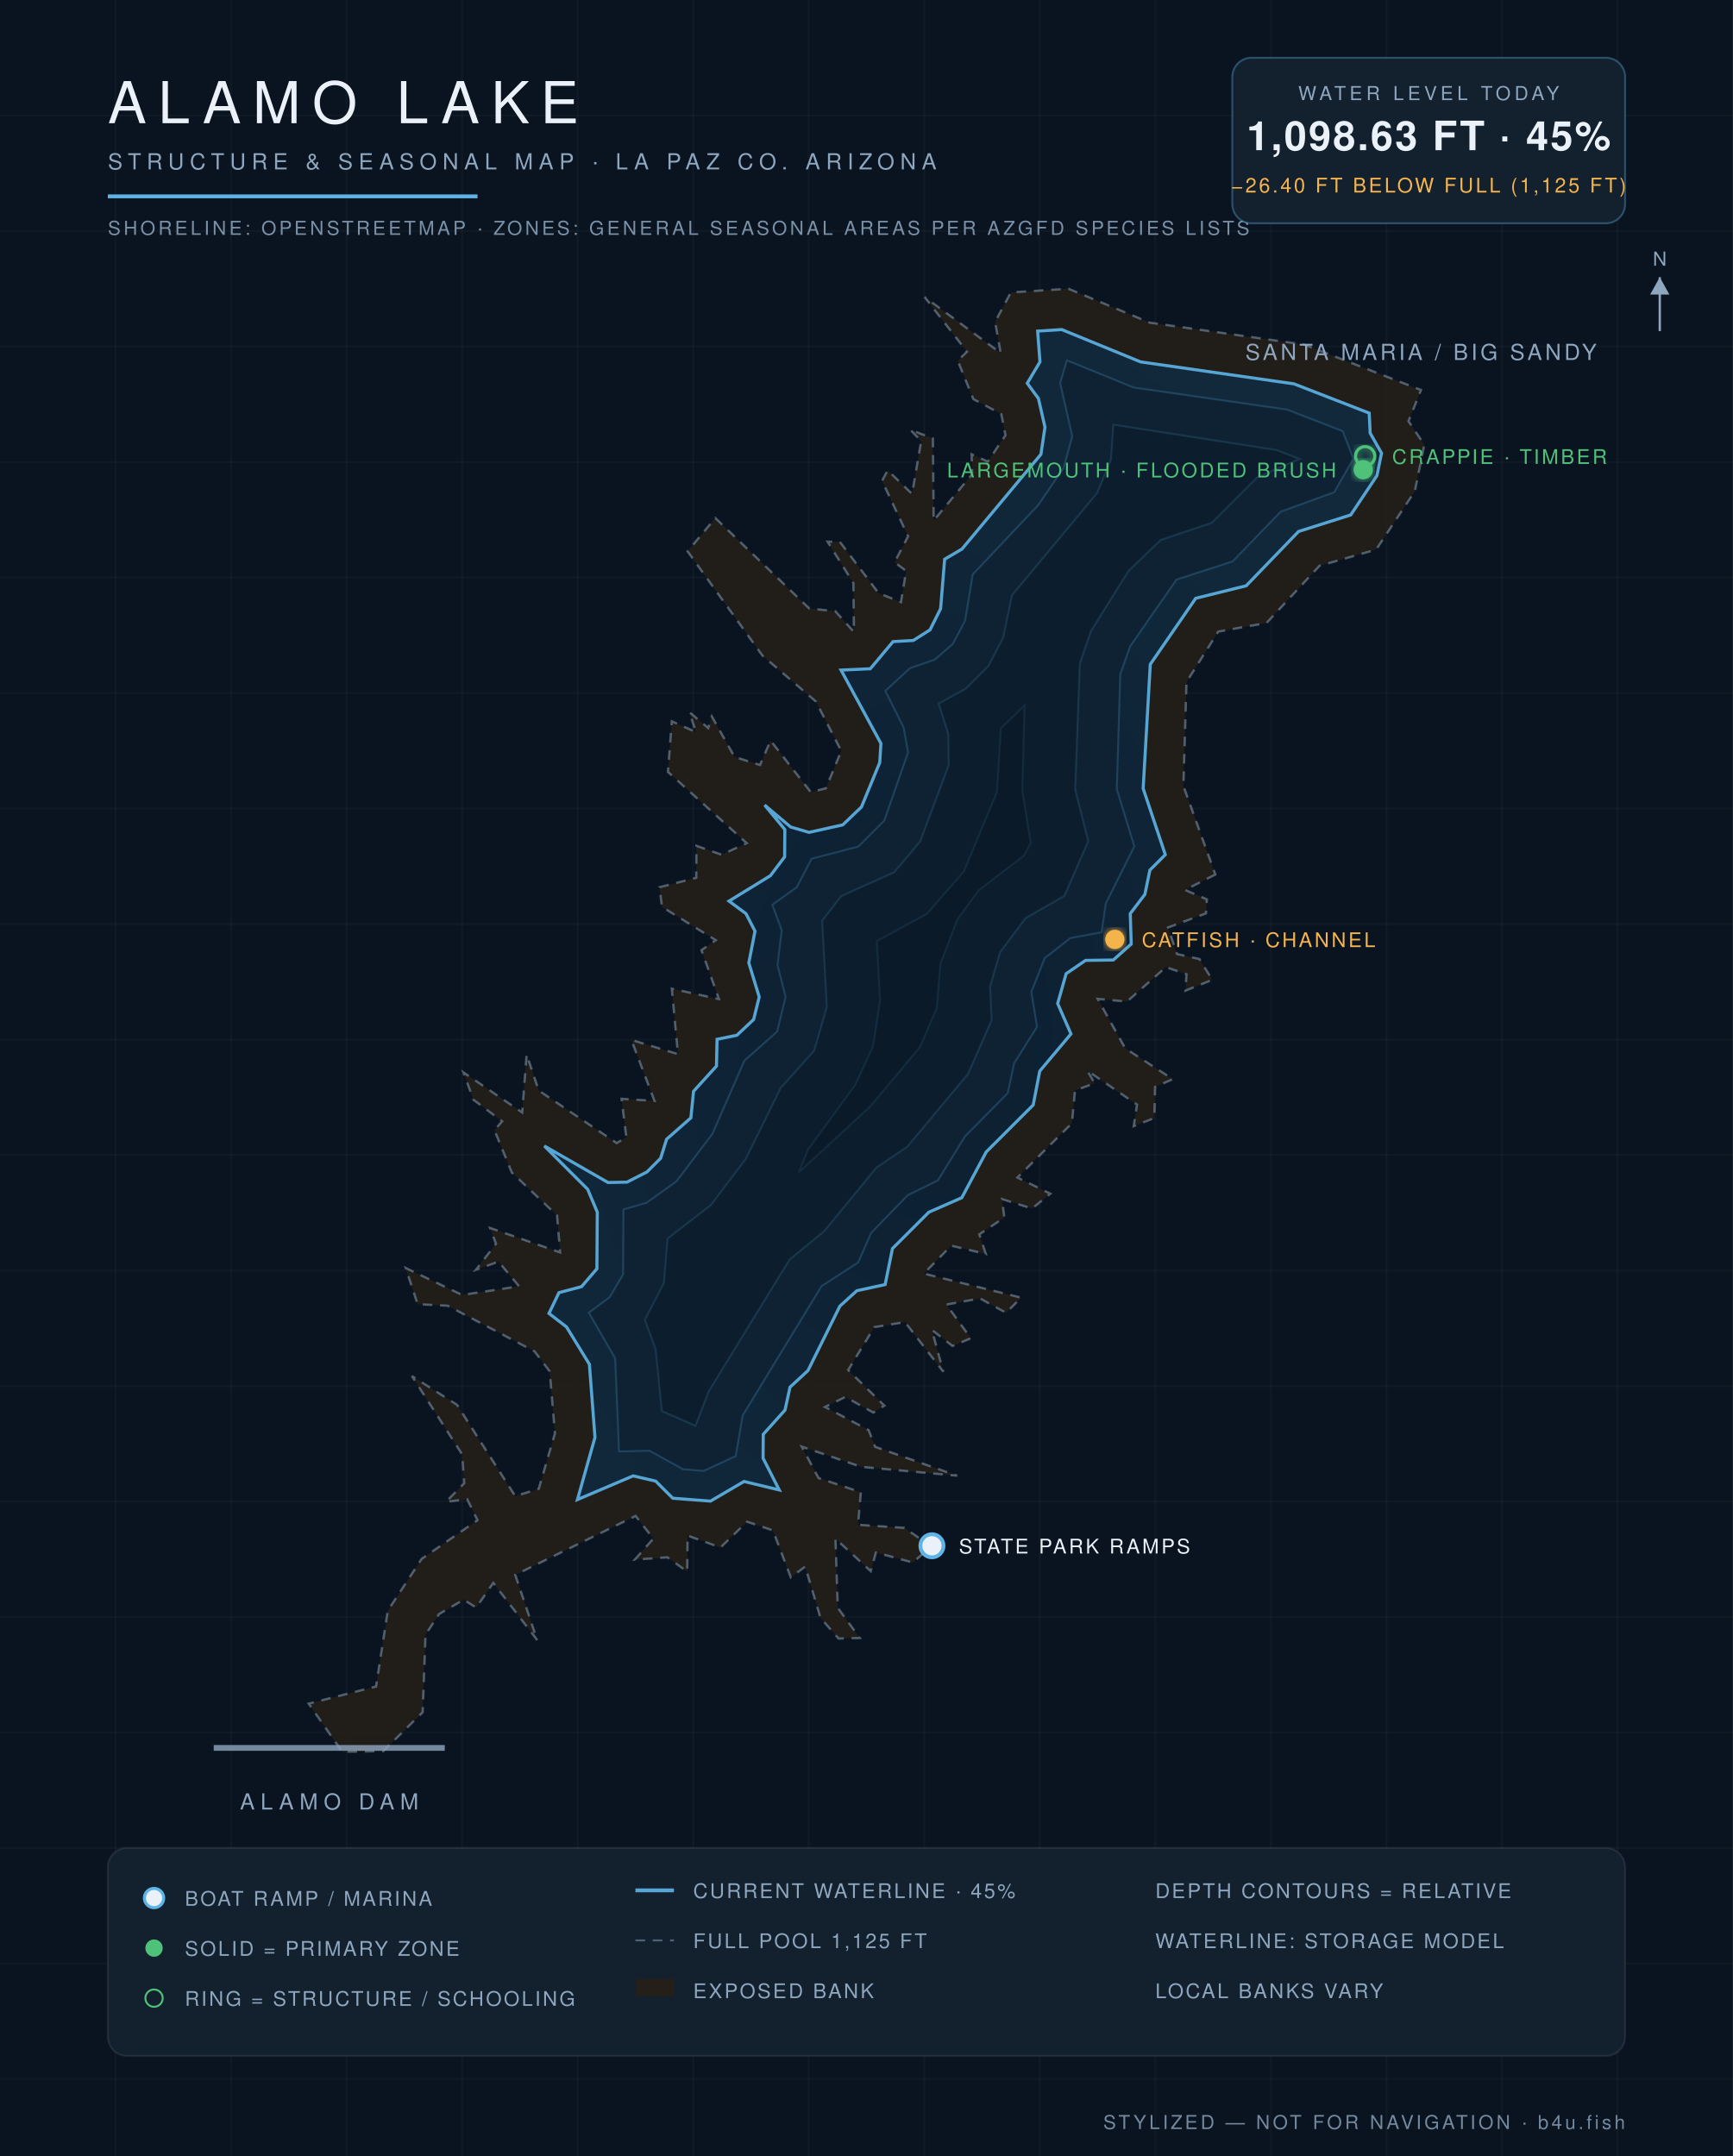
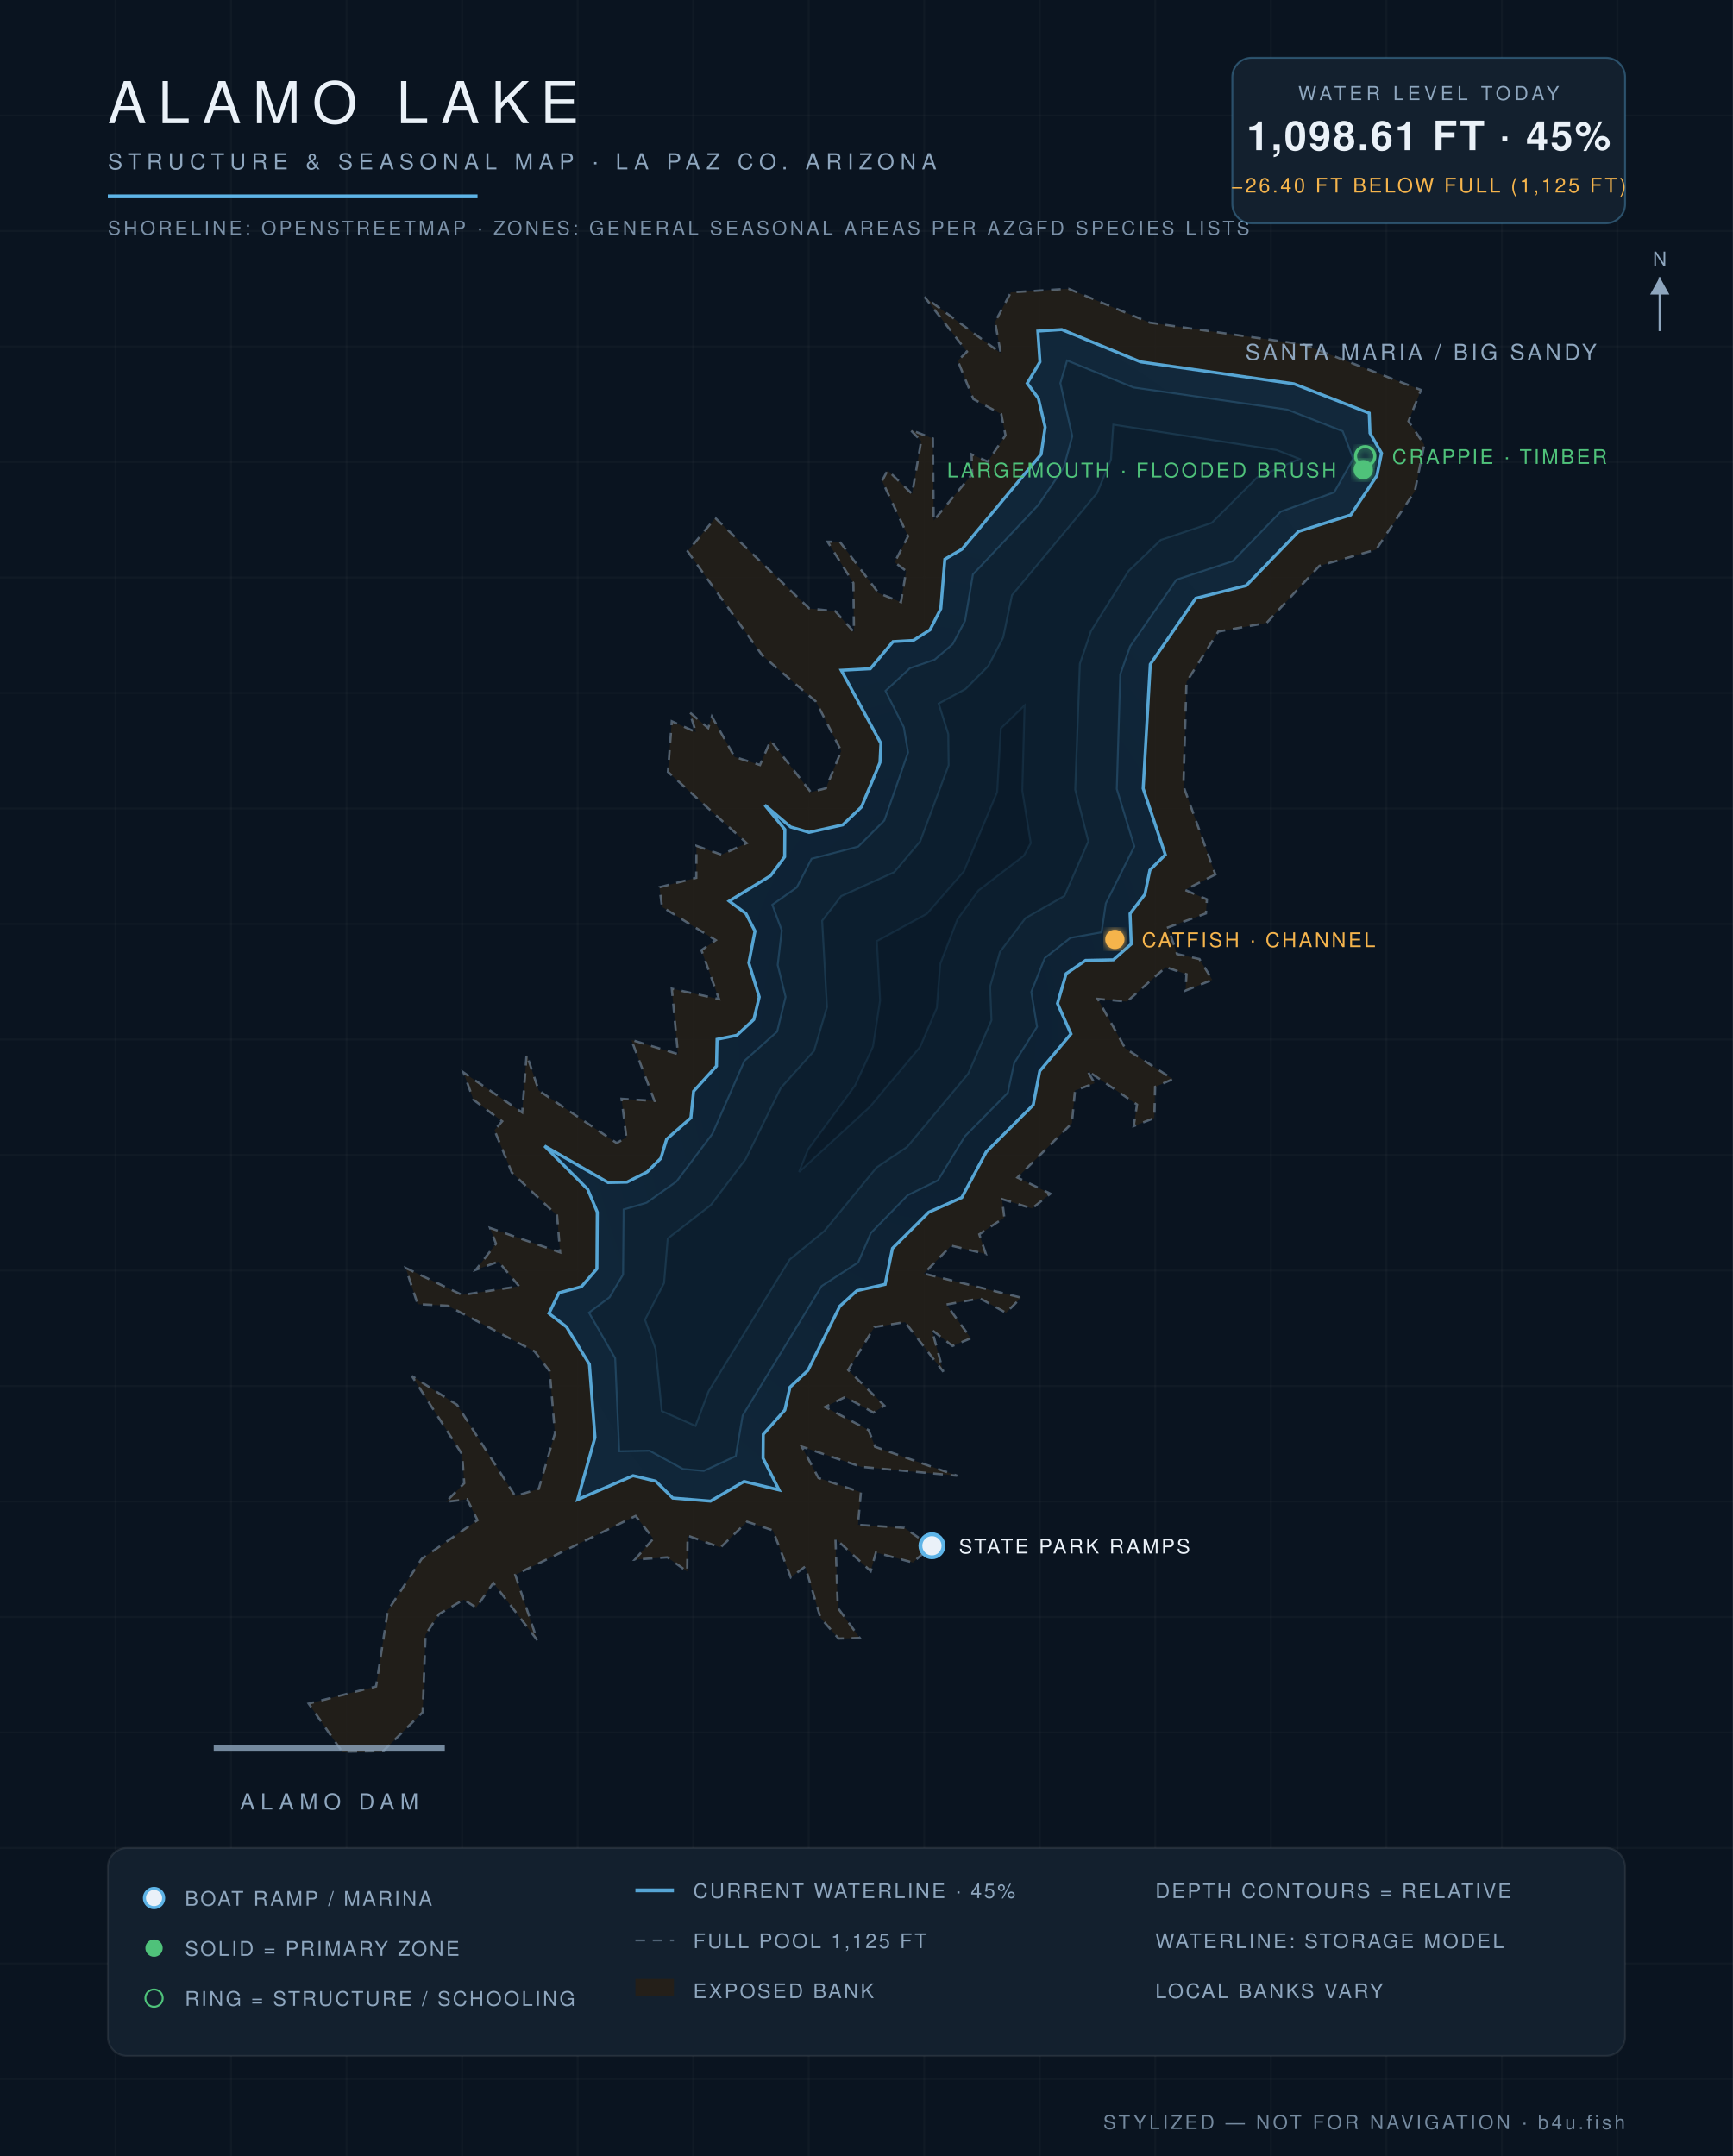
<svg xmlns="http://www.w3.org/2000/svg" viewBox="0 0 900 1120" font-family="Helvetica,Arial,sans-serif">
  <defs>
    <radialGradient id="wg" cx="45%" cy="60%" r="80%">
      <stop offset="0%" stop-color="#0c1f31" />
      <stop offset="55%" stop-color="#102639" />
      <stop offset="100%" stop-color="#13293c" />
    </radialGradient>
    <filter id="glow">
      <feGaussianBlur stdDeviation="2.2" result="b" />
      <feMerge>
        <feMergeNode in="b" />
        <feMergeNode in="SourceGraphic" />
      </feMerge>
    </filter>
  </defs>
  <rect width="900" height="1120" fill="#0a1420" />
  <g stroke="#ffffff" stroke-opacity="0.025">
    <line x1="60" y1="0" x2="60" y2="1120" />
    <line x1="120" y1="0" x2="120" y2="1120" />
    <line x1="180" y1="0" x2="180" y2="1120" />
    <line x1="240" y1="0" x2="240" y2="1120" />
    <line x1="300" y1="0" x2="300" y2="1120" />
    <line x1="360" y1="0" x2="360" y2="1120" />
    <line x1="420" y1="0" x2="420" y2="1120" />
    <line x1="480" y1="0" x2="480" y2="1120" />
    <line x1="540" y1="0" x2="540" y2="1120" />
    <line x1="600" y1="0" x2="600" y2="1120" />
    <line x1="660" y1="0" x2="660" y2="1120" />
    <line x1="720" y1="0" x2="720" y2="1120" />
    <line x1="780" y1="0" x2="780" y2="1120" />
    <line x1="840" y1="0" x2="840" y2="1120" />
    <line x1="0" y1="60" x2="900" y2="60" />
    <line x1="0" y1="120" x2="900" y2="120" />
    <line x1="0" y1="180" x2="900" y2="180" />
    <line x1="0" y1="240" x2="900" y2="240" />
    <line x1="0" y1="300" x2="900" y2="300" />
    <line x1="0" y1="360" x2="900" y2="360" />
    <line x1="0" y1="420" x2="900" y2="420" />
    <line x1="0" y1="480" x2="900" y2="480" />
    <line x1="0" y1="540" x2="900" y2="540" />
    <line x1="0" y1="600" x2="900" y2="600" />
    <line x1="0" y1="660" x2="900" y2="660" />
    <line x1="0" y1="720" x2="900" y2="720" />
    <line x1="0" y1="780" x2="900" y2="780" />
    <line x1="0" y1="840" x2="900" y2="840" />
    <line x1="0" y1="900" x2="900" y2="900" />
    <line x1="0" y1="960" x2="900" y2="960" />
    <line x1="0" y1="1020" x2="900" y2="1020" />
    <line x1="0" y1="1080" x2="900" y2="1080" />
  </g>
  <path d="M 631.2,454.3 L 615.4,462.3 L 626.8,467.2 L 626.3,474.5 L 606.6,481.8 L 611.3,495.6 L 622.9,498.2 L 629.6,509.0 L 615.7,514.6 L 616.2,506.1 L 605.5,502.4 L 585.3,520.3 L 570.1,518.9 L 584.4,544.6 L 609.1,560.6 L 599.9,564.6 L 599.5,580.8 L 588.8,585.0 L 590.5,573.8 L 564.7,556.2 L 568.5,562.7 L 558.3,566.5 L 556.7,583.5 L 528.4,611.7 L 545.5,620.1 L 536.0,627.8 L 520.4,622.9 L 521.6,632.5 L 508.6,641.2 L 512.0,651.4 L 494.0,647.1 L 479.8,661.6 L 530.3,674.1 L 522.5,682.0 L 509.0,674.5 L 491.5,677.7 L 504.2,695.2 L 494.7,699.2 L 484.0,690.9 L 489.9,712.6 L 470.0,686.8 L 454.1,689.4 L 440.5,711.7 L 459.3,730.2 L 453.6,733.8 L 439.0,725.7 L 428.5,730.9 L 451.1,742.9 L 454.5,751.6 L 497.1,766.6 L 447.3,762.0 L 416.4,751.5 L 425.1,767.8 L 447.1,775.2 L 445.6,792.1 L 469.7,793.7 L 483.6,803.3 L 474.1,811.7 L 454.9,806.5 L 452.2,816.2 L 433.9,799.3 L 435.1,835.2 L 446.5,850.9 L 435.5,851.2 L 426.1,840.4 L 418.2,813.8 L 410.7,819.4 L 401.4,795.0 L 388.0,790.5 L 374.2,803.9 L 357.1,797.7 L 356.9,816.4 L 346.6,809.0 L 329.7,810.2 L 339.3,799.3 L 330.1,787.5 L 267.6,818.1 L 279.0,852.0 L 256.2,822.3 L 247.3,835.1 L 240.8,831.0 L 228.0,838.5 L 221.0,849.2 L 219.5,889.5 L 199.0,909.7 L 177.7,910.0 L 160.3,885.0 L 195.3,876.1 L 201.4,836.7 L 219.0,809.8 L 248.0,789.7 L 242.6,778.8 L 231.6,780.2 L 241.1,770.5 L 240.0,755.5 L 213.9,714.8 L 237.4,729.8 L 267.6,777.2 L 279.8,773.4 L 288.2,744.6 L 285.5,712.4 L 277.6,702.0 L 232.5,678.3 L 216.9,677.5 L 210.7,658.7 L 240.0,672.7 L 269.6,668.2 L 258.9,655.4 L 247.2,659.6 L 257.6,646.1 L 254.5,637.9 L 290.9,650.6 L 289.3,631.4 L 265.8,609.1 L 256.8,587.1 L 260.8,582.5 L 245.9,571.3 L 240.7,557.1 L 271.2,577.9 L 273.5,547.8 L 279.8,566.5 L 320.3,593.8 L 325.3,590.8 L 322.8,570.8 L 339.9,571.9 L 327.9,540.2 L 352.1,547.6 L 348.9,513.6 L 373.4,519.0 L 364.3,493.6 L 371.7,488.4 L 343.8,471.1 L 342.5,460.9 L 361.6,456.0 L 361.7,439.4 L 374.7,444.0 L 387.8,438.0 L 346.9,401.0 L 348.9,374.7 L 361.4,380.3 L 358.1,370.0 L 367.8,378.2 L 369.7,372.2 L 381.5,393.2 L 394.7,397.4 L 400.2,384.7 L 421.1,411.5 L 428.9,409.5 L 436.9,390.1 L 423.7,364.4 L 396.0,340.6 L 357.1,286.4 L 371.5,269.1 L 420.3,316.1 L 433.8,317.5 L 443.5,328.3 L 443.2,302.9 L 429.8,281.4 L 436.2,281.5 L 456.3,308.1 L 467.9,312.8 L 470.6,296.6 L 464.6,292.1 L 471.6,278.6 L 458.1,249.8 L 461.0,244.3 L 473.7,256.6 L 478.4,229.1 L 472.7,223.2 L 484.5,227.8 L 484.9,270.4 L 504.9,246.3 L 504.6,236.0 L 513.0,239.8 L 522.2,226.1 L 520.0,215.1 L 505.5,207.3 L 497.4,187.4 L 502.2,182.7 L 480.2,154.3 L 519.7,183.4 L 516.8,167.2 L 525.0,151.9 L 554.9,150.0 L 597.1,167.6 L 677.3,179.0 L 738.0,202.6 L 731.5,218.8 L 739.7,231.0 L 734.8,255.2 L 714.7,285.5 L 685.3,293.9 L 657.8,323.6 L 632.7,328.1 L 616.2,354.3 L 614.6,408.3 L 631.2,454.3 Z" fill="#241f19" fill-opacity="0.9" stroke="#8ea6be" stroke-opacity="0.5" stroke-width="1.2" stroke-dasharray="5 4" />
-   <path d="M 299.9,779.0 L 309.0,746.7 L 306.1,708.7 L 294.2,689.3 L 285.1,682.3 L 290.3,671.5 L 302.0,668.4 L 310.0,659.1 L 310.2,629.7 L 305.2,617.8 L 282.7,595.3 L 315.8,614.3 L 325.6,614.1 L 336.0,608.8 L 343.1,601.7 L 346.2,591.8 L 358.8,580.7 L 360.2,566.9 L 372.1,553.8 L 372.4,539.9 L 382.7,537.8 L 391.4,529.6 L 394.3,517.9 L 388.9,500.2 L 392.1,483.7 L 387.4,474.6 L 378.6,468.1 L 400.1,454.9 L 407.5,445.1 L 407.6,430.9 L 397.1,418.2 L 410.6,429.6 L 420.2,432.4 L 437.7,428.5 L 447.4,419.2 L 456.9,396.1 L 457.5,386.2 L 436.8,348.1 L 452.0,347.4 L 463.8,333.3 L 474.3,332.7 L 483.0,327.2 L 488.5,316.2 L 490.6,290.5 L 499.6,285.2 L 540.6,236.0 L 542.7,221.9 L 539.3,207.0 L 533.5,199.1 L 540.1,188.0 L 538.9,172.0 L 551.4,171.2 L 592.4,188.0 L 672.0,199.4 L 711.1,214.6 L 711.6,225.0 L 717.5,235.4 L 715.1,247.1 L 701.5,267.5 L 674.4,276.1 L 647.2,304.3 L 621.0,310.8 L 597.4,345.1 L 593.7,409.6 L 605.2,444.0 L 597.2,452.0 L 594.6,464.6 L 587.0,474.6 L 587.5,490.4 L 578.2,498.7 L 563.8,498.9 L 553.7,505.8 L 549.3,521.3 L 556.2,537.1 L 540.0,556.4 L 536.6,574.0 L 512.2,598.4 L 499.5,622.2 L 482.4,629.7 L 463.5,648.6 L 459.7,667.3 L 445.0,670.5 L 436.2,678.5 L 419.6,712.0 L 410.3,720.6 L 407.7,732.5 L 396.4,745.1 L 396.3,757.5 L 404.7,774.0 L 386.4,769.6 L 369.0,779.8 L 349.4,778.3 L 340.5,769.4 L 328.8,766.7 L 299.9,779.0 Z" fill="url(#wg)" stroke="#5eb4e7" stroke-opacity="0.9" stroke-width="1.6" />
-   <path d="M 323.8,628.3 L 335.8,624.8 L 351.3,613.7 L 370.0,589.0 L 386.6,551.0 L 403.6,535.9 L 408.0,517.9 L 403.8,501.3 L 406.0,483.3 L 401.1,470.0 L 413.8,460.9 L 421.5,446.1 L 445.7,439.8 L 459.3,426.2 L 471.6,390.9 L 469.3,377.9 L 459.8,358.9 L 472.6,347.1 L 485.4,342.7 L 494.8,334.6 L 501.2,322.5 L 505.2,298.4 L 539.1,262.5 L 552.4,243.1 L 556.9,226.6 L 550.6,199.0 L 554.1,187.2 L 588.7,201.3 L 668.5,212.8 L 697.3,224.0 L 702.9,238.3 L 692.9,255.7 L 665.1,265.8 L 640.2,291.6 L 611.0,301.1 L 586.9,335.8 L 581.8,350.3 L 580.0,409.9 L 589.1,439.7 L 574.3,469.3 L 572.1,484.3 L 555.9,487.3 L 542.6,497.7 L 535.6,515.3 L 538.6,533.4 L 526.7,552.3 L 523.4,567.8 L 501.2,590.3 L 487.1,613.2 L 471.4,620.9 L 452.4,640.5 L 445.7,655.8 L 426.7,668.1 L 385.7,735.3 L 382.1,756.4 L 365.5,764.1 L 354.7,763.2 L 337.3,753.6 L 321.5,754.0 L 319.5,705.6 L 305.8,681.9 L 316.6,673.9 L 323.6,662.1 L 323.8,628.3 Z" fill="#0e2233" stroke="#5eb4e7" stroke-opacity="0.22" stroke-width="1" />
-   <path d="M 343.7,733.0 L 340.5,700.8 L 334.9,685.6 L 344.8,666.5 L 346.7,643.4 L 369.2,626.0 L 387.3,602.1 L 405.5,565.1 L 422.8,545.9 L 429.4,523.2 L 427.0,478.3 L 436.9,465.5 L 464.4,453.1 L 477.9,437.1 L 492.7,397.5 L 492.5,381.3 L 487.5,365.5 L 501.5,357.8 L 513.3,346.0 L 521.0,331.2 L 525.6,309.2 L 569.8,256.1 L 577.0,238.7 L 578.2,220.6 L 663.0,233.8 L 674.9,238.4 L 653.0,247.9 L 629.3,271.6 L 602.8,280.5 L 586.1,296.6 L 566.6,327.8 L 560.8,344.8 L 558.4,410.2 L 565.2,437.0 L 552.8,465.4 L 532.7,476.9 L 519.4,494.6 L 514.2,512.5 L 515.0,530.0 L 502.8,557.8 L 471.1,595.8 L 455.2,606.5 L 428.1,639.5 L 410.1,654.3 L 368.1,722.7 L 361.2,740.7 L 343.7,733.0 Z" fill="#0c1e2e" stroke="#5eb4e7" stroke-opacity="0.15" stroke-width="1" />
-   <path d="M 419.7,597.1 L 444.0,563.9 L 453.4,543.7 L 457.1,519.7 L 455.4,488.9 L 481.4,474.7 L 500.6,452.7 L 517.8,411.4 L 519.8,378.4 L 532.1,366.5 L 530.9,410.7 L 535.3,438.0 L 531.7,444.5 L 508.1,462.6 L 497.2,477.6 L 488.4,500.7 L 486.5,523.6 L 477.8,543.9 L 451.8,574.9 L 414.9,608.9 L 419.7,597.1 Z" fill="#0a1a29" stroke="#5eb4e7" stroke-opacity="0.1" stroke-width="1" />
+   <path d="M 300.0,779.0 L 309.0,746.7 L 306.1,708.7 L 294.2,689.3 L 285.1,682.3 L 290.3,671.6 L 302.0,668.4 L 310.0,659.1 L 310.2,629.7 L 305.2,617.8 L 282.8,595.3 L 315.8,614.3 L 325.6,614.1 L 336.1,608.8 L 343.2,601.7 L 346.2,591.8 L 358.8,580.7 L 360.2,566.9 L 372.1,553.8 L 372.4,539.9 L 382.7,537.8 L 391.5,529.6 L 394.3,517.9 L 388.9,500.2 L 392.1,483.7 L 387.4,474.6 L 378.7,468.1 L 400.2,454.9 L 407.5,445.1 L 407.6,430.9 L 397.2,418.2 L 410.6,429.6 L 420.2,432.4 L 437.7,428.5 L 447.4,419.2 L 457.0,396.1 L 457.5,386.2 L 436.9,348.2 L 452.0,347.4 L 463.8,333.3 L 474.3,332.7 L 483.0,327.2 L 488.6,316.2 L 490.7,290.5 L 499.6,285.3 L 540.7,236.0 L 542.8,221.9 L 539.3,207.0 L 533.5,199.1 L 540.1,188.0 L 539.0,172.0 L 551.4,171.2 L 592.4,188.0 L 672.0,199.4 L 711.1,214.6 L 711.5,225.0 L 717.5,235.4 L 715.1,247.1 L 701.5,267.5 L 674.4,276.1 L 647.2,304.2 L 621.0,310.8 L 597.4,345.1 L 593.7,409.6 L 605.2,444.0 L 597.2,452.0 L 594.6,464.6 L 586.9,474.6 L 587.5,490.4 L 578.2,498.6 L 563.8,498.9 L 553.7,505.8 L 549.2,521.3 L 556.2,537.1 L 540.0,556.4 L 536.6,574.0 L 512.2,598.4 L 499.5,622.1 L 482.4,629.7 L 463.5,648.5 L 459.7,667.2 L 445.0,670.5 L 436.2,678.5 L 419.6,711.9 L 410.3,720.6 L 407.6,732.5 L 396.4,745.1 L 396.3,757.5 L 404.6,774.0 L 386.4,769.6 L 369.0,779.8 L 349.4,778.2 L 340.5,769.4 L 328.8,766.6 L 300.0,779.0 Z" fill="url(#wg)" stroke="#5eb4e7" stroke-opacity="0.9" stroke-width="1.6" />
+   <path d="M 323.9,628.3 L 335.8,624.8 L 351.3,613.8 L 370.0,589.0 L 386.6,551.1 L 403.6,535.9 L 408.0,517.9 L 403.9,501.3 L 406.0,483.3 L 401.1,470.0 L 413.8,461.0 L 421.5,446.1 L 445.7,439.8 L 459.3,426.2 L 471.6,390.9 L 469.4,377.8 L 459.9,358.9 L 472.6,347.1 L 485.4,342.7 L 494.8,334.6 L 501.2,322.5 L 505.3,298.4 L 539.1,262.5 L 552.4,243.1 L 556.9,226.6 L 550.7,199.0 L 554.2,187.3 L 588.7,201.3 L 668.5,212.8 L 697.3,224.0 L 702.8,238.3 L 692.9,255.7 L 665.1,265.8 L 640.2,291.5 L 611.0,301.1 L 586.9,335.8 L 581.8,350.3 L 580.0,409.9 L 589.1,439.7 L 574.3,469.3 L 572.1,484.3 L 555.9,487.2 L 542.6,497.7 L 535.6,515.3 L 538.6,533.4 L 526.7,552.3 L 523.4,567.7 L 501.1,590.3 L 487.1,613.2 L 471.4,620.9 L 452.3,640.5 L 445.7,655.8 L 426.7,668.1 L 385.7,735.3 L 382.1,756.4 L 365.5,764.1 L 354.7,763.1 L 337.3,753.6 L 321.6,753.9 L 319.5,705.6 L 305.9,681.9 L 316.6,673.9 L 323.6,662.1 L 323.9,628.3 Z" fill="#0e2233" stroke="#5eb4e7" stroke-opacity="0.22" stroke-width="1" />
+   <path d="M 343.7,733.0 L 340.5,700.8 L 335.0,685.6 L 344.9,666.5 L 346.8,643.4 L 369.2,626.0 L 387.3,602.1 L 405.5,565.2 L 422.8,545.9 L 429.5,523.2 L 427.0,478.3 L 436.9,465.5 L 464.4,453.1 L 477.9,437.1 L 492.7,397.5 L 492.5,381.3 L 487.5,365.5 L 501.5,357.9 L 513.3,346.0 L 521.0,331.2 L 525.6,309.2 L 569.8,256.1 L 577.0,238.7 L 578.2,220.6 L 663.0,233.8 L 674.8,238.4 L 653.0,247.9 L 629.3,271.6 L 602.8,280.5 L 586.1,296.6 L 566.6,327.8 L 560.8,344.8 L 558.4,410.2 L 565.2,437.0 L 552.8,465.4 L 532.6,476.9 L 519.3,494.5 L 514.2,512.5 L 514.9,530.0 L 502.8,557.8 L 471.1,595.8 L 455.2,606.5 L 428.1,639.5 L 410.1,654.3 L 368.0,722.7 L 361.2,740.7 L 343.7,733.0 Z" fill="#0c1e2e" stroke="#5eb4e7" stroke-opacity="0.15" stroke-width="1" />
+   <path d="M 419.7,597.1 L 444.1,563.9 L 453.4,543.7 L 457.1,519.7 L 455.4,488.9 L 481.4,474.7 L 500.6,452.7 L 517.9,411.5 L 519.8,378.4 L 532.1,366.5 L 530.9,410.7 L 535.3,438.0 L 531.7,444.5 L 508.1,462.6 L 497.2,477.6 L 488.3,500.7 L 486.5,523.6 L 477.8,543.9 L 451.8,574.9 L 415.0,608.8 L 419.7,597.1 Z" fill="#0a1a29" stroke="#5eb4e7" stroke-opacity="0.1" stroke-width="1" />
  <text x="738" y="187" fill="#8ea6be" font-size="11.5" letter-spacing="1.6" text-anchor="middle">SANTA MARIA / BIG SANDY</text>
  <line x1="111" y1="908" x2="231" y2="908" stroke="#8ea6be" stroke-width="3" stroke-opacity="0.8" />
  <text x="171" y="940" fill="#8ea6be" font-size="11.5" letter-spacing="3" text-anchor="middle">ALAMO DAM</text>
  <circle cx="484" cy="803" r="6" fill="#eaf1f8" stroke="#5eb4e7" stroke-width="2" />
  <text x="498" y="807" fill="#eaf1f8" font-size="10.5" letter-spacing="1.2" text-anchor="start">STATE PARK RAMPS</text>
  <circle cx="708" cy="244" r="5" fill="#4fc27a" filter="url(#glow)" />
  <text x="694" y="248" fill="#4fc27a" font-size="10.5" letter-spacing="1.2" text-anchor="end">LARGEMOUTH · FLOODED BRUSH</text>
  <circle cx="709" cy="237" r="5" fill="none" stroke="#4fc27a" stroke-width="1.6" filter="url(#glow)" />
  <text x="723" y="241" fill="#4fc27a" font-size="10.5" letter-spacing="1.2" text-anchor="start">CRAPPIE · TIMBER</text>
  <circle cx="579" cy="488" r="5" fill="#f5b44c" filter="url(#glow)" />
  <text x="593" y="492" fill="#f5b44c" font-size="10.5" letter-spacing="1.2" text-anchor="start">CATFISH · CHANNEL</text>
  <text x="56" y="64" fill="#eaf1f8" font-size="30" letter-spacing="6" font-weight="300">ALAMO LAKE</text>
  <text x="56" y="88" fill="#8ea6be" font-size="11.5" letter-spacing="3">STRUCTURE &amp; SEASONAL MAP · LA PAZ CO. ARIZONA</text>
  <line x1="56" y1="102" x2="248" y2="102" stroke="#5eb4e7" stroke-width="2" />
  <text x="56" y="122" fill="#8ea6be" font-size="10" letter-spacing="1.5" opacity="0.85">SHORELINE: OPENSTREETMAP · ZONES: GENERAL SEASONAL AREAS PER AZGFD SPECIES LISTS</text>
  <g>
    <rect x="640" y="30" width="204" height="86" rx="10" fill="#13202e" stroke="#5eb4e7" stroke-opacity="0.35" />
    <text x="742" y="52" fill="#8ea6be" font-size="10" letter-spacing="2" text-anchor="middle">WATER LEVEL TODAY</text>
-     <text x="742" y="78" fill="#eaf1f8" font-size="21" letter-spacing="1" text-anchor="middle" font-weight="600">1,098.63 FT · 45%</text>
+     <text x="742" y="78" fill="#eaf1f8" font-size="21" letter-spacing="1" text-anchor="middle" font-weight="600">1,098.61 FT · 45%</text>
    <text x="742" y="100" fill="#f5b44c" font-size="10.5" letter-spacing="1.2" text-anchor="middle">−26.40 FT BELOW FULL (1,125 FT)</text>
  </g>
  <g font-size="10.5" letter-spacing="1.1">
    <rect x="56" y="960" width="788" height="108" rx="10" fill="#13202e" stroke="#ffffff" stroke-opacity="0.08" />
    <circle cx="80" cy="986" r="5" fill="#eaf1f8" stroke="#5eb4e7" stroke-width="1.6" />
    <text x="96" y="990" fill="#8ea6be">BOAT RAMP / MARINA</text>
    <circle cx="80" cy="1012" r="4.5" fill="#4fc27a" />
    <text x="96" y="1016" fill="#8ea6be">SOLID = PRIMARY ZONE</text>
    <circle cx="80" cy="1038" r="4.5" fill="none" stroke="#4fc27a" />
    <text x="96" y="1042" fill="#8ea6be">RING = STRUCTURE / SCHOOLING</text>
    <line x1="330" y1="982" x2="350" y2="982" stroke="#5eb4e7" stroke-opacity="0.9" stroke-width="2" />
    <text x="360" y="986" fill="#8ea6be">CURRENT WATERLINE · 45%</text>
    <line x1="330" y1="1008" x2="350" y2="1008" stroke="#8ea6be" stroke-opacity="0.5" stroke-dasharray="5 4" />
    <text x="360" y="1012" fill="#8ea6be">FULL POOL 1,125 FT</text>
    <rect x="330" y="1028" width="20" height="9" fill="#241f19" />
    <text x="360" y="1038" fill="#8ea6be">EXPOSED BANK</text>
    <text x="600" y="986" fill="#8ea6be">DEPTH CONTOURS = RELATIVE</text>
    <text x="600" y="1012" fill="#8ea6be">WATERLINE: STORAGE MODEL</text>
    <text x="600" y="1038" fill="#8ea6be">LOCAL BANKS VARY</text>
  </g>
  <text x="844" y="1106" fill="#8ea6be" font-size="10" letter-spacing="1.5" text-anchor="end" opacity="0.8">STYLIZED — NOT FOR NAVIGATION · b4u.fish</text>
  <g transform="translate(862,158)" stroke="#8ea6be" fill="#8ea6be">
    <line x1="0" y1="14" x2="0" y2="-14" stroke-width="1.2" />
    <path d="M 0,-14 l 5,9 h -10 z" stroke="none" />
    <text x="0" y="-20" font-size="10" text-anchor="middle" stroke="none">N</text>
  </g>
</svg>
